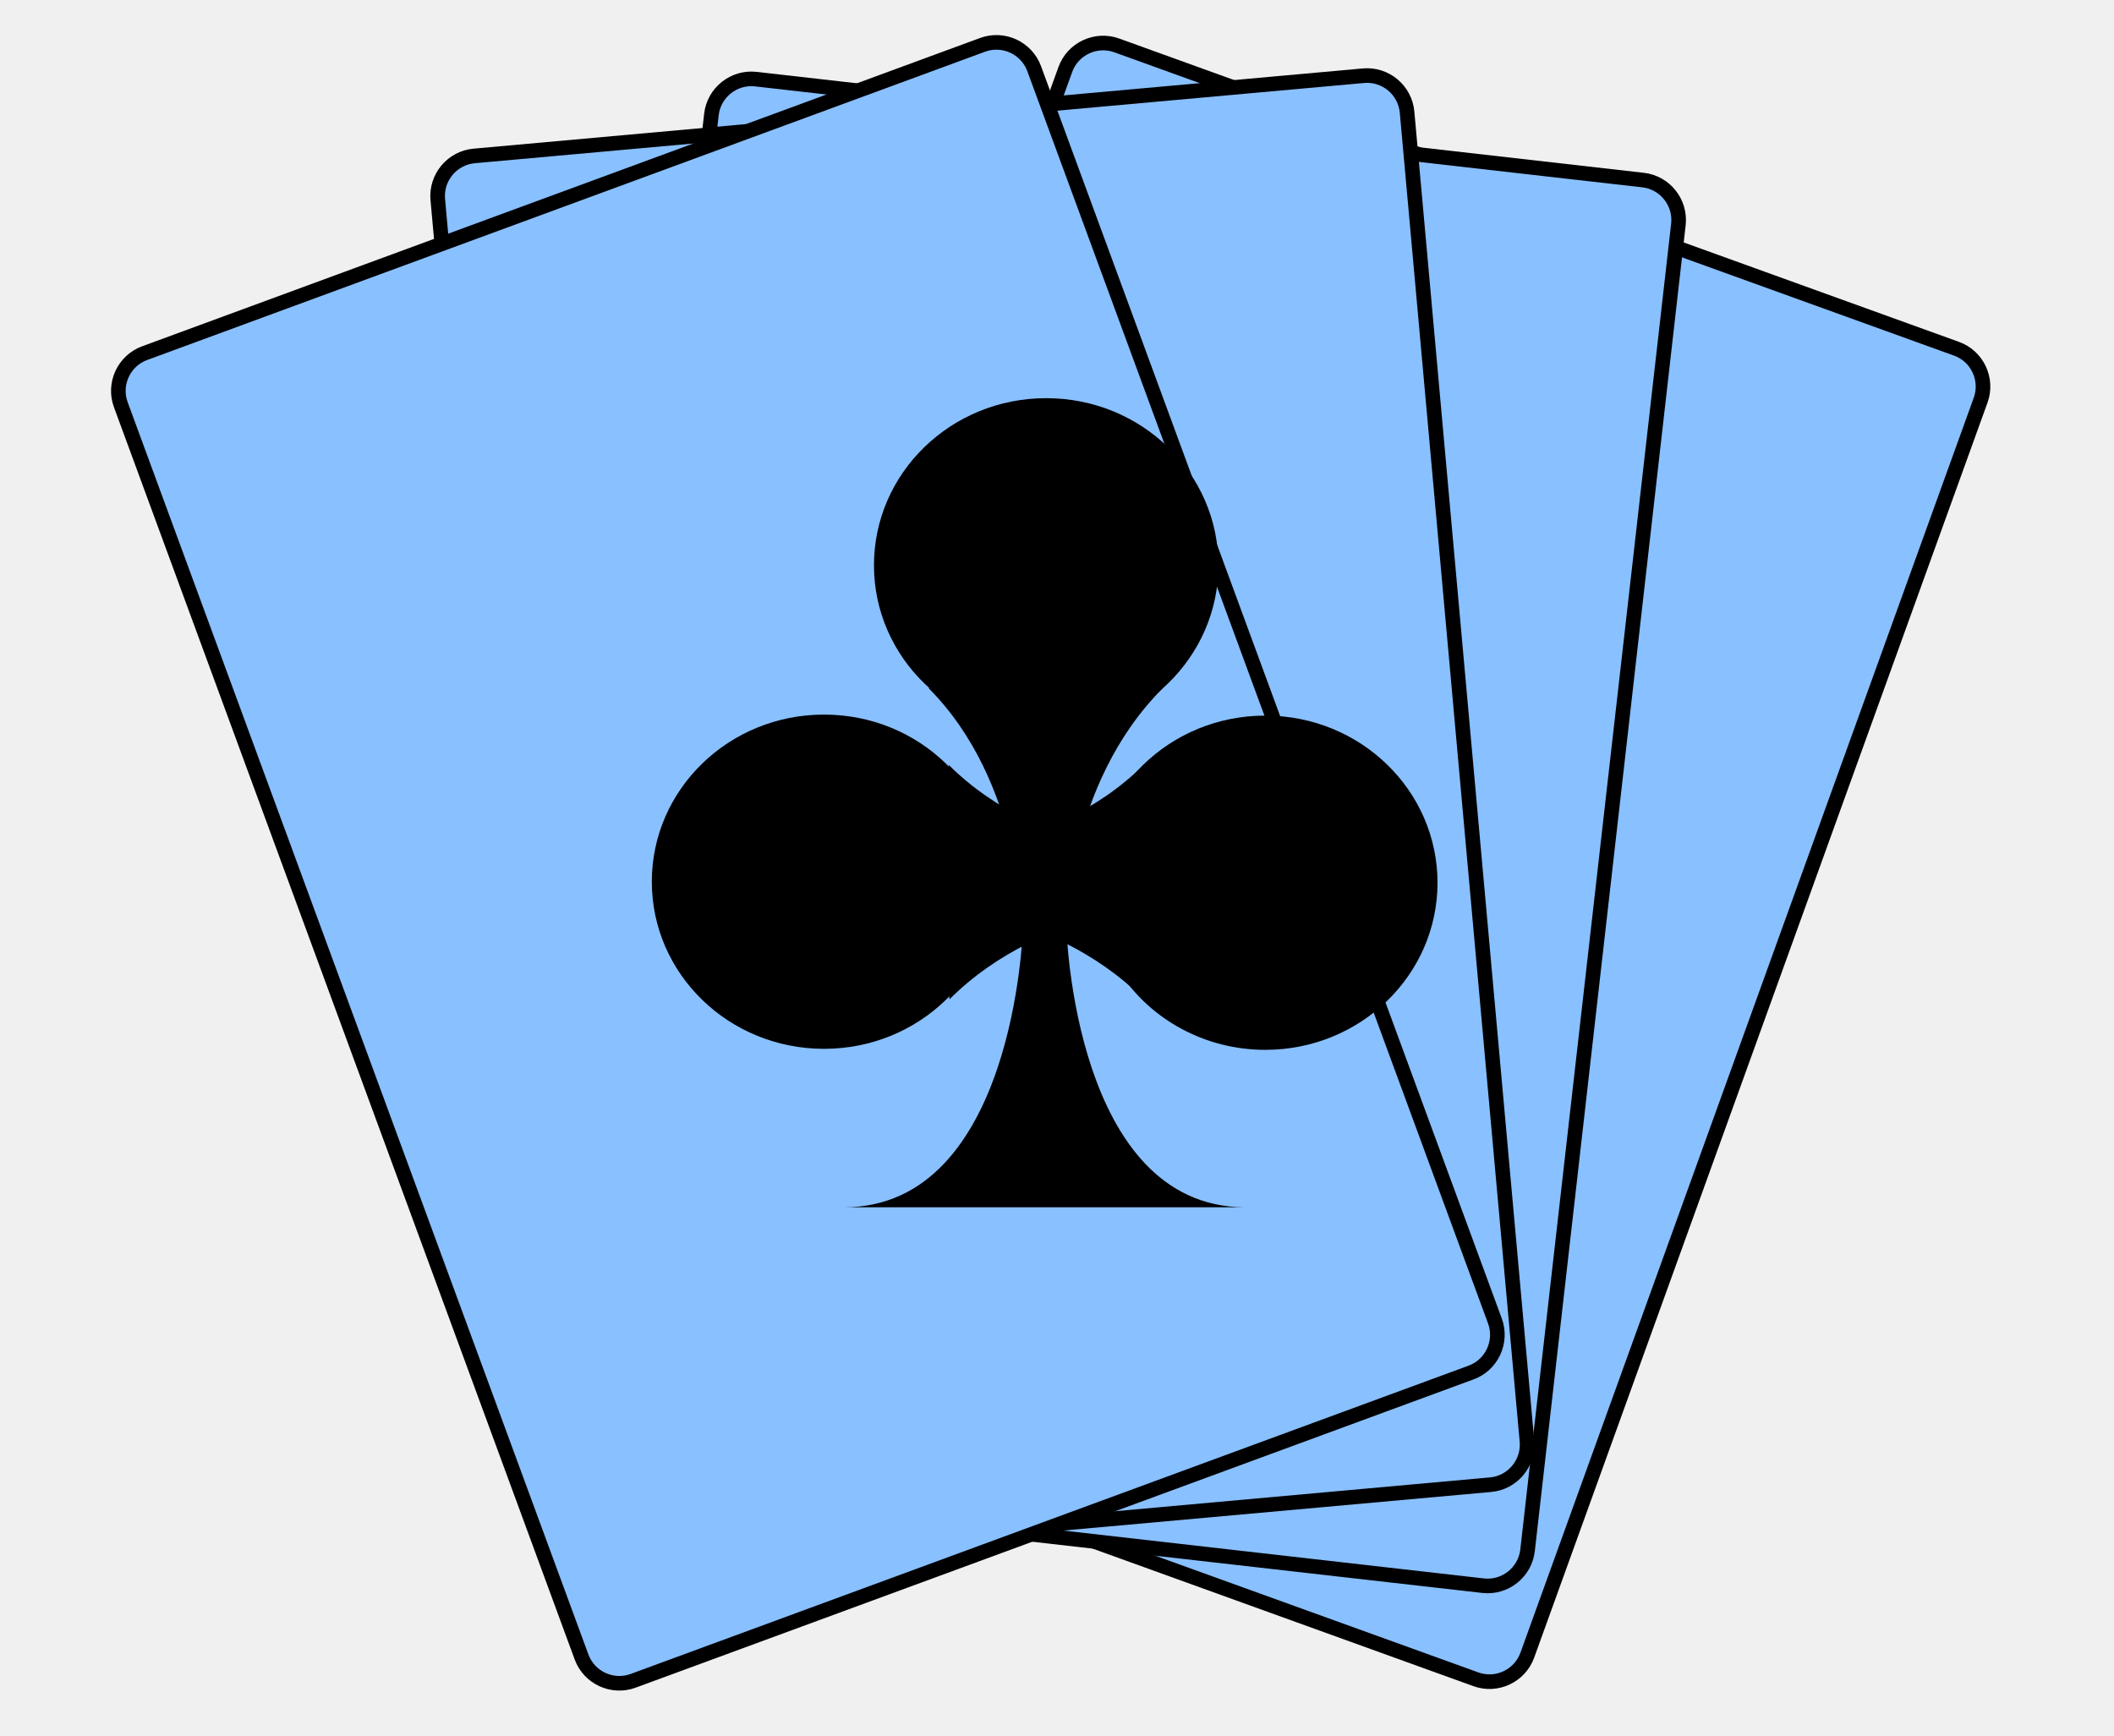
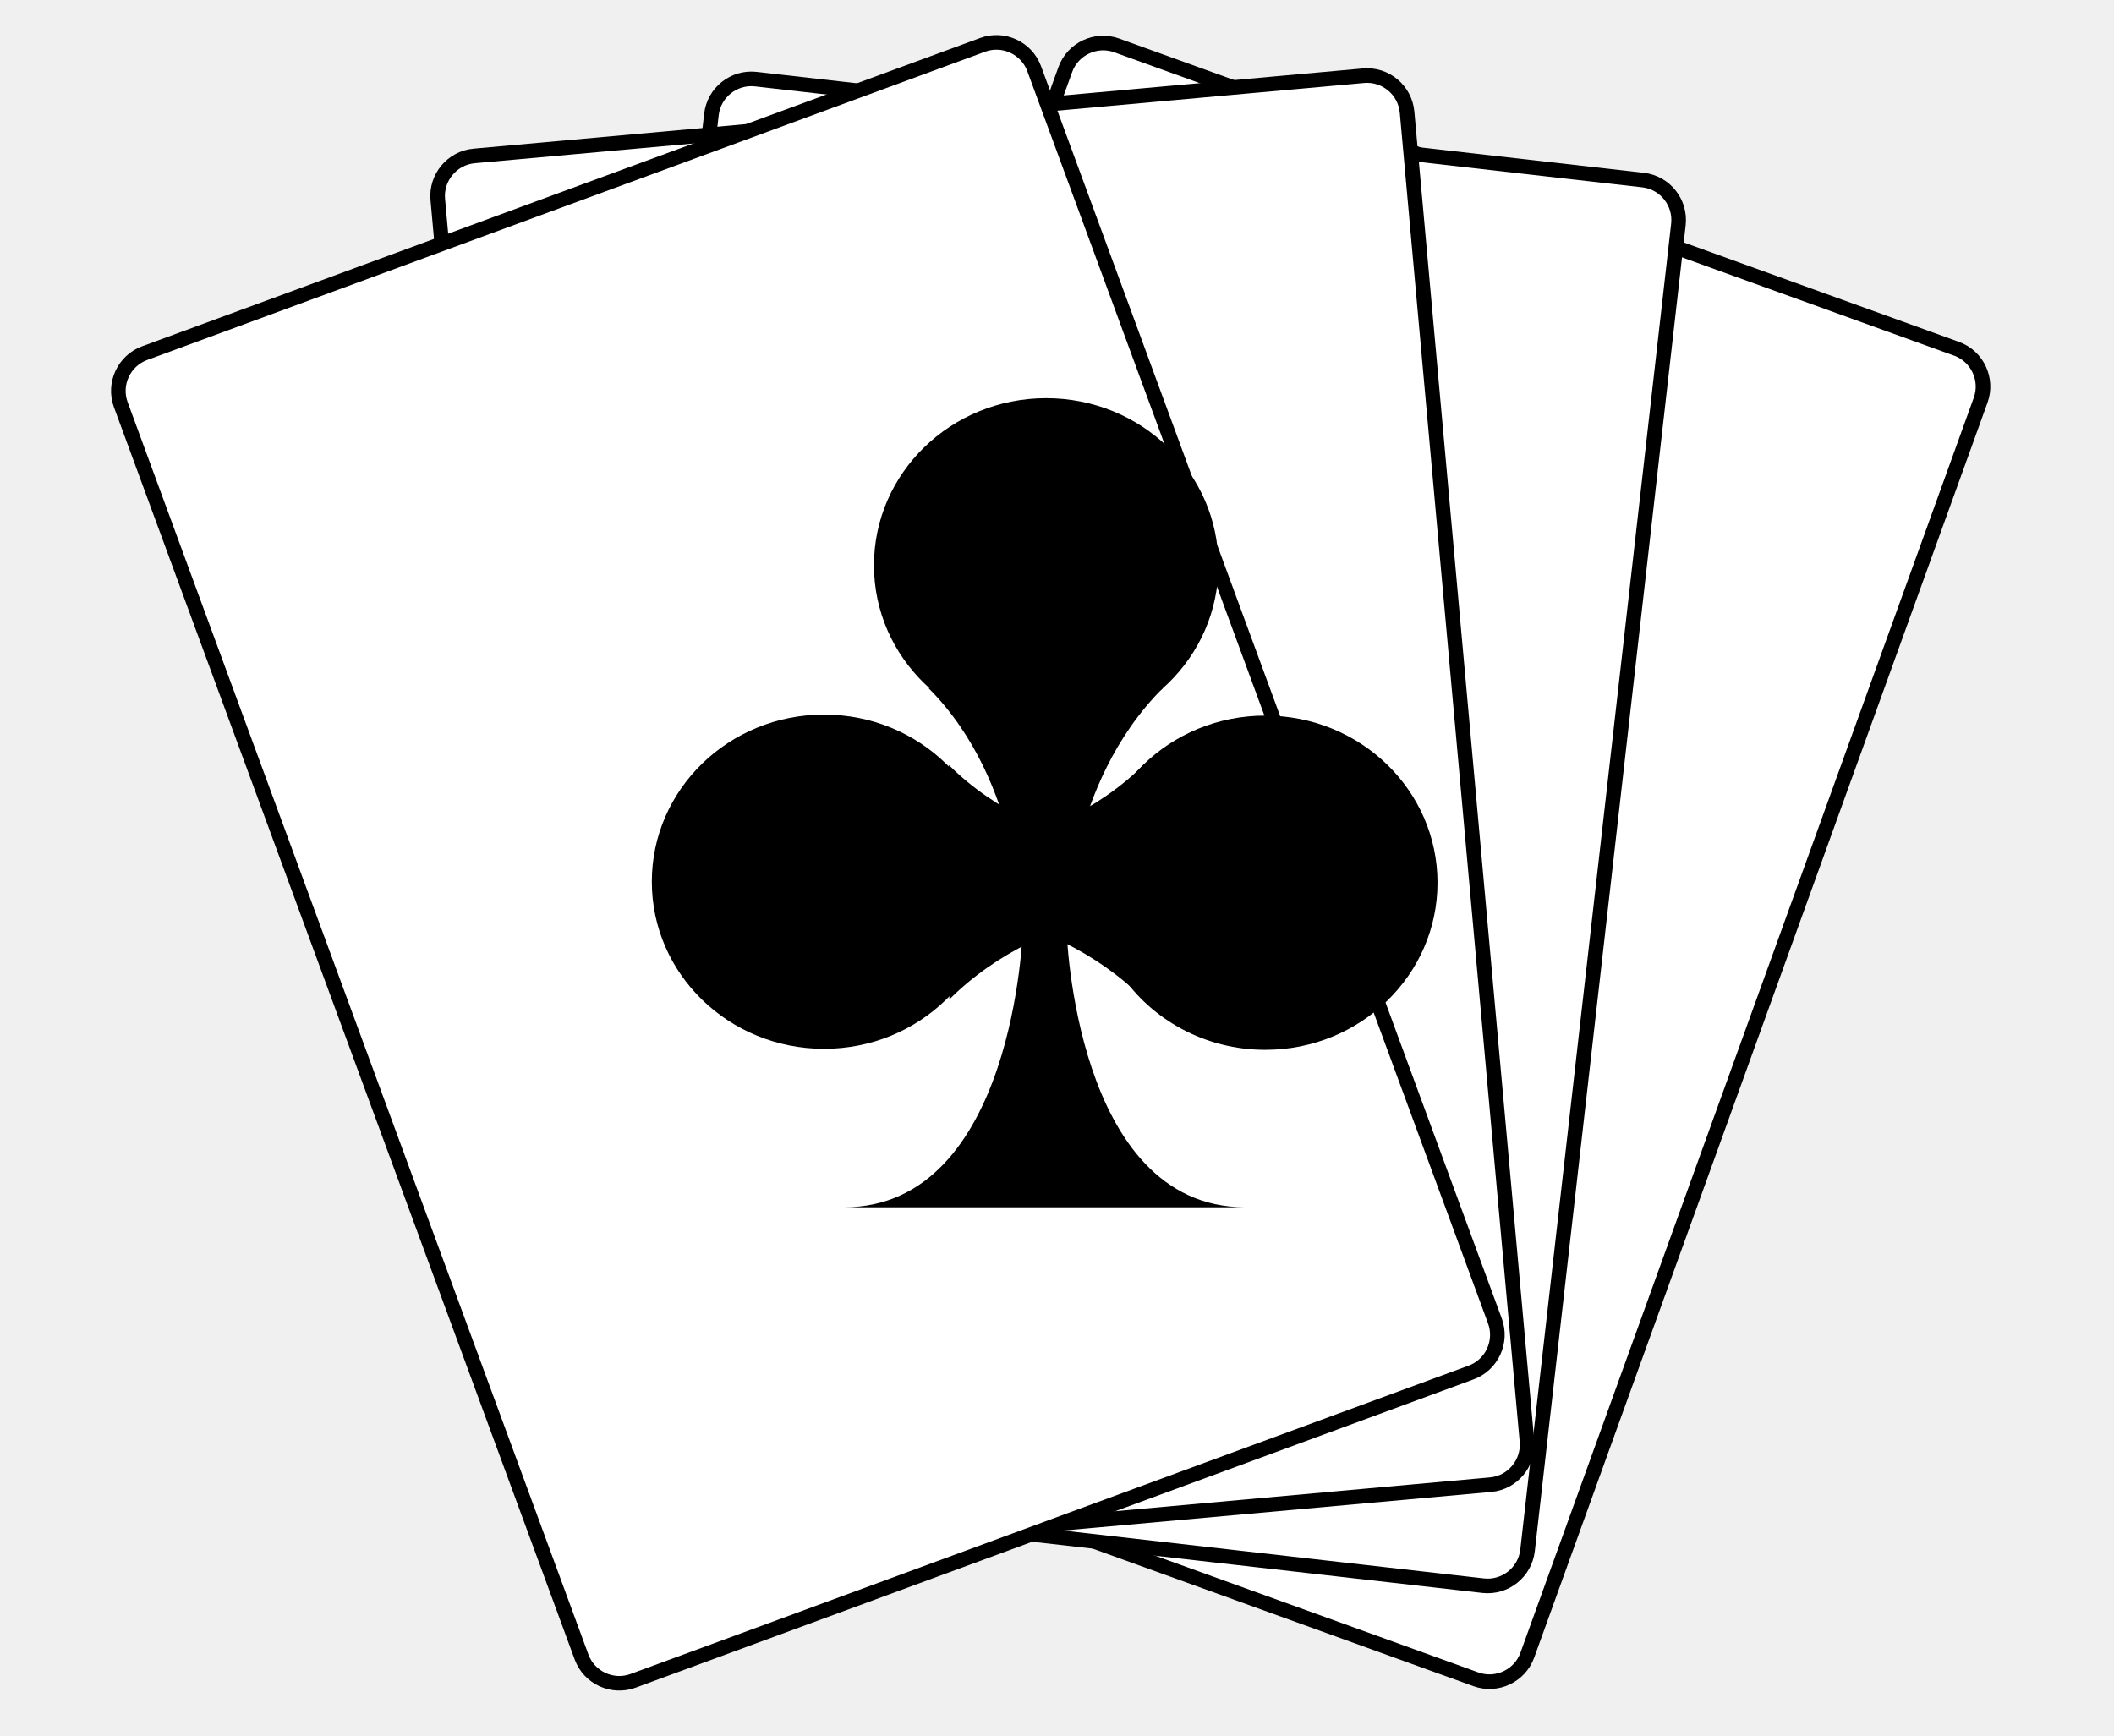
<svg xmlns="http://www.w3.org/2000/svg" width="95.699mm" height="78.572mm" viewBox="0 0 95.699 78.572" version="1.1" id="svg1">
  <defs id="defs1" />
  <g id="layer1" transform="translate(-25.66458,-62.17708)">
    <g id="1_heart-6-4-7-6-2-3" transform="matrix(0.2602993,0.0468675,-0.0468675,0.2602993,71.42365,-10.55171)">
      <g id="use820-5-4-8-5-6-4" transform="rotate(9.653732,-2984.318,381.503)">
-         <path style="fill:#89c0ff;fill-opacity:1;stroke:#000000;stroke-width:2.5" d="m 0,0 c 0,3.78 3.09,6.87 6.87,6.87 h 152.845 c 3.77,0 6.86,-3.09 6.86,-6.87 v -228.4 c 0,-3.78 -3.09,-6.87 -6.86,-6.87 H 6.87 c -3.78,0 -6.87,3.09 -6.87,6.87 z" id="path912-0-6-4-7-6-8" />
+         <path style="fill:#ffffff;fill-opacity:1;stroke:#000000;stroke-width:2.5" d="m 0,0 c 0,3.78 3.09,6.87 6.87,6.87 h 152.845 c 3.77,0 6.86,-3.09 6.86,-6.87 v -228.4 c 0,-3.78 -3.09,-6.87 -6.86,-6.87 H 6.87 c -3.78,0 -6.87,3.09 -6.87,6.87 z" id="path912-0-6-4-7-6-8" />
      </g>
      <g id="use820-5-4-88-5-0-4" transform="rotate(-8.618196,3549.998,87.01063)">
-         <path style="fill:#89c0ff;fill-opacity:1;stroke:#000000;stroke-width:2.5" d="m -9.454,-7.535 c -0.323,3.766 2.492,7.109 6.258,7.432 L 149.09,12.958 c 3.756,0.322 7.099,-2.492 7.422,-6.259 L 176.029,-220.865 c 0.323,-3.766 -2.492,-7.109 -6.248,-7.431 L 17.495,-241.357 c -3.766,-0.323 -7.109,2.492 -7.432,6.258 z" id="path912-0-6-2-4-3-9" />
+         <path style="fill:#ffffff;fill-opacity:1;stroke:#000000;stroke-width:2.5" d="m -9.454,-7.535 c -0.323,3.766 2.492,7.109 6.258,7.432 L 149.09,12.958 c 3.756,0.322 7.099,-2.492 7.422,-6.259 L 176.029,-220.865 c 0.323,-3.766 -2.492,-7.109 -6.248,-7.431 L 17.495,-241.357 c -3.766,-0.323 -7.109,2.492 -7.432,6.258 z" id="path912-0-6-2-4-3-9" />
      </g>
      <g id="1_heart-6-6-1-8-9" transform="rotate(-15.36193,215.4572,444.529)">
        <g id="use820-5-1-2-0-2" transform="translate(0,486.275)">
-           <path style="fill:#89c0ff;fill-opacity:1;stroke:#000000;stroke-width:2.5" d="m 0,0 c 0,3.78 3.09,6.87 6.87,6.87 h 152.845 c 3.77,0 6.86,-3.09 6.86,-6.87 v -228.4 c 0,-3.78 -3.09,-6.87 -6.86,-6.87 H 6.87 c -3.78,0 -6.87,3.09 -6.87,6.87 z" id="path912-0-3-0-1-5" />
+           <path style="fill:#ffffff;fill-opacity:1;stroke:#000000;stroke-width:2.5" d="m 0,0 c 0,3.78 3.09,6.87 6.87,6.87 h 152.845 c 3.77,0 6.86,-3.09 6.86,-6.87 v -228.4 c 0,-3.78 -3.09,-6.87 -6.86,-6.87 H 6.87 c -3.78,0 -6.87,3.09 -6.87,6.87 z" id="path912-0-3-0-1-5" />
        </g>
      </g>
      <g id="1_heart-6-0-2-5" transform="rotate(-30.40636,154.0991,475.4449)">
        <g id="use820-5-14-5-3" transform="translate(0,486.275)">
-           <path style="fill:#89c0ff;fill-opacity:1;stroke:#000000;stroke-width:2.5" d="m 0,0 c 0,3.78 3.09,6.87 6.87,6.87 h 152.845 c 3.77,0 6.86,-3.09 6.86,-6.87 v -228.4 c 0,-3.78 -3.09,-6.87 -6.86,-6.87 H 6.87 c -3.78,0 -6.87,3.09 -6.87,6.87 z" id="path912-0-60-0-3" />
+           <path style="fill:#ffffff;fill-opacity:1;stroke:#000000;stroke-width:2.5" d="m 0,0 c 0,3.78 3.09,6.87 6.87,6.87 h 152.845 c 3.77,0 6.86,-3.09 6.86,-6.87 v -228.4 c 0,-3.78 -3.09,-6.87 -6.86,-6.87 H 6.87 c -3.78,0 -6.87,3.09 -6.87,6.87 z" id="path912-0-60-0-3" />
        </g>
      </g>
      <g id="use325-9" transform="matrix(-8.582994,1.545388,-1.545388,-8.582994,78.77496,404.8259)">
        <path d="m 3.35,4.66 c 0,-1.81 -1.51,-3.28 -3.38,-3.28 -1.87,0 -3.38,1.47 -3.38,3.28 0,1.81 1.51,3.28 3.38,3.28 1.87,0 3.38,-1.47 3.38,-3.28 z" id="path286-0" />
        <path d="m 7.71,-1.55 c 0,-1.81 -1.51,-3.28 -3.38,-3.28 -1.87,0 -3.38,1.47 -3.38,3.28 0,1.81 1.51,3.28 3.38,3.28 1.87,0 3.38,-1.47 3.38,-3.28 z" id="path287-7" />
        <path d="m -0.95,-1.57 c 0,-0.66 -0.2,-1.28 -0.55,-1.8 -0.6,-0.89 -1.65,-1.48 -2.83,-1.48 -1.87,0 -3.38,1.47 -3.38,3.28 0,1.81 1.51,3.28 3.38,3.28 1.87,0 3.38,-1.47 3.38,-3.28 z" id="path288-8" />
        <path d="m 3.94,-7.94 c -1.67,0 -2.55,1.36 -3.01,2.72 -0.46,1.36 -0.5,2.72 -0.5,2.72 h -0.86 c 0,0 -0.16,-5.43 -3.5,-5.44 z" id="path289-1" />
        <path d="m -2.32,2.25 c 1.9,-1.9 1.9,-4.75 1.9,-4.75 l 0.85,-0.01 c 0,0 0,2.91 1.85,4.76" id="path290-5" />
        <path d="m -1.94,-3.85 c 1.9,1.9 4.75,1.9 4.75,1.9 v 0.85 c 0,0 -2.91,0 -4.76,1.85" id="path291-8" />
        <path d="m 1.87,-3.86 c -1.9,1.9 -4.75,1.9 -4.75,1.9 v 0.85 c 0,0 2.91,0 4.76,1.85" id="path292-6" />
      </g>
    </g>
  </g>
</svg>
